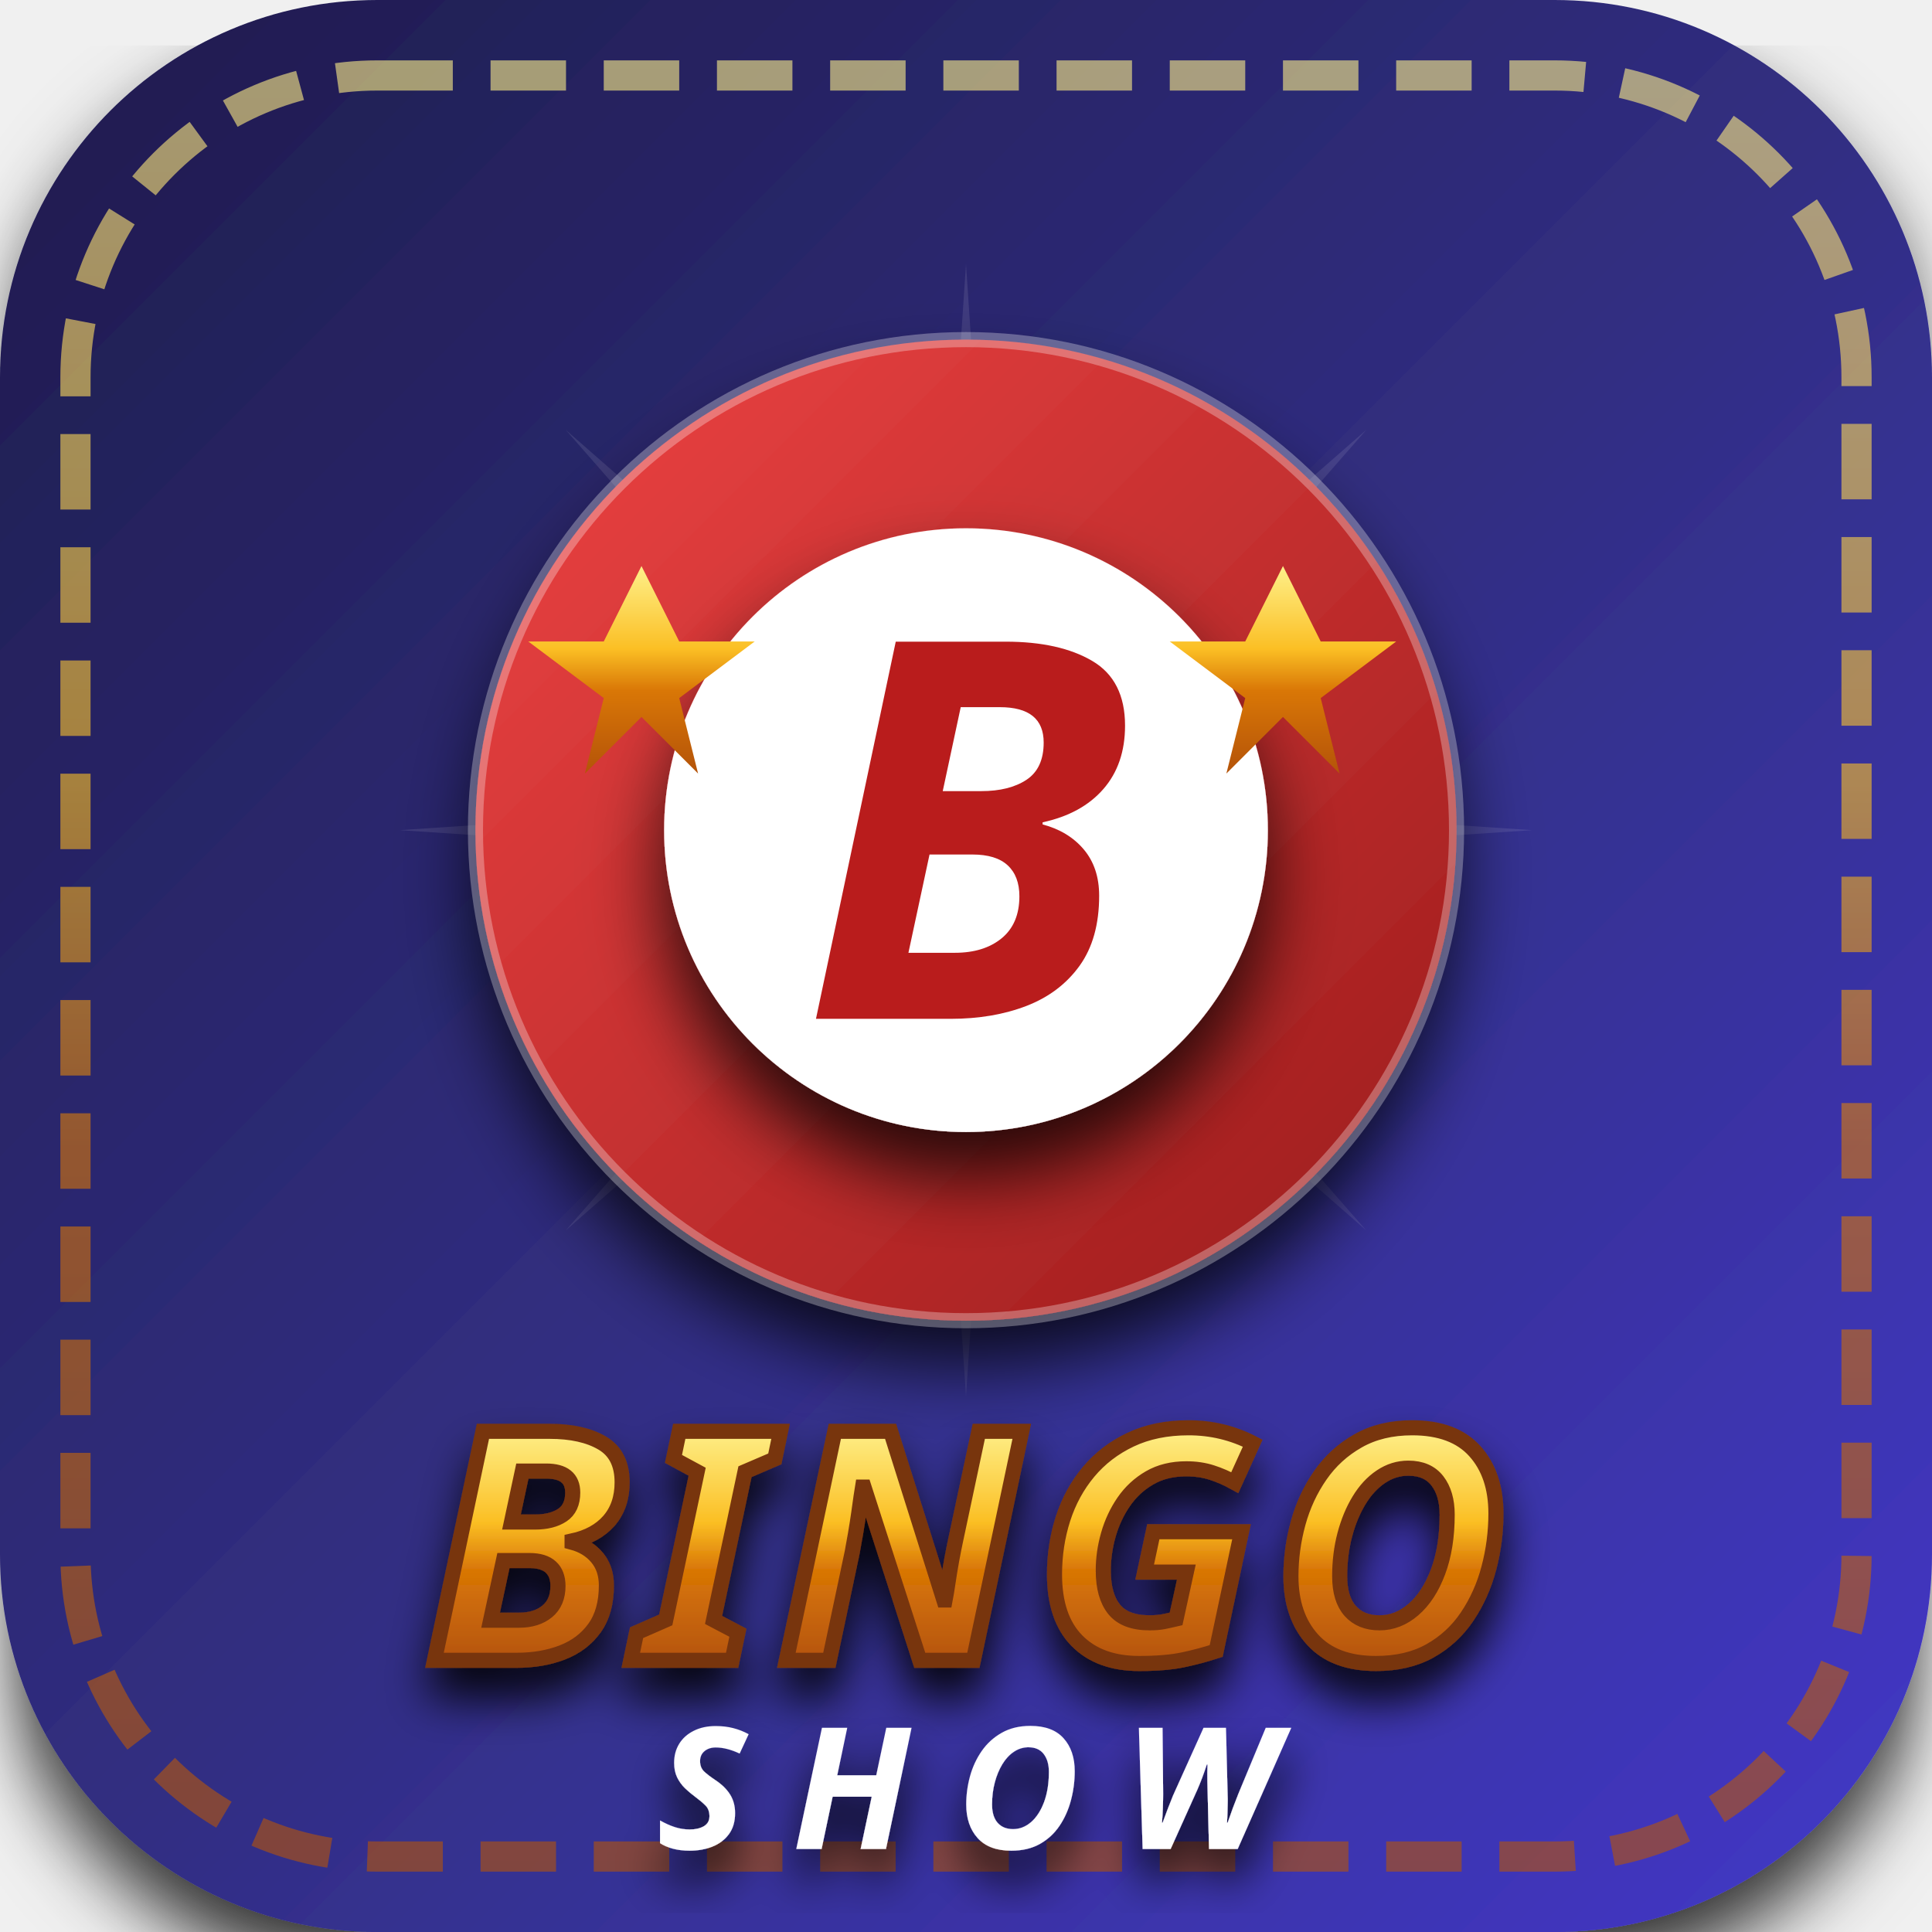
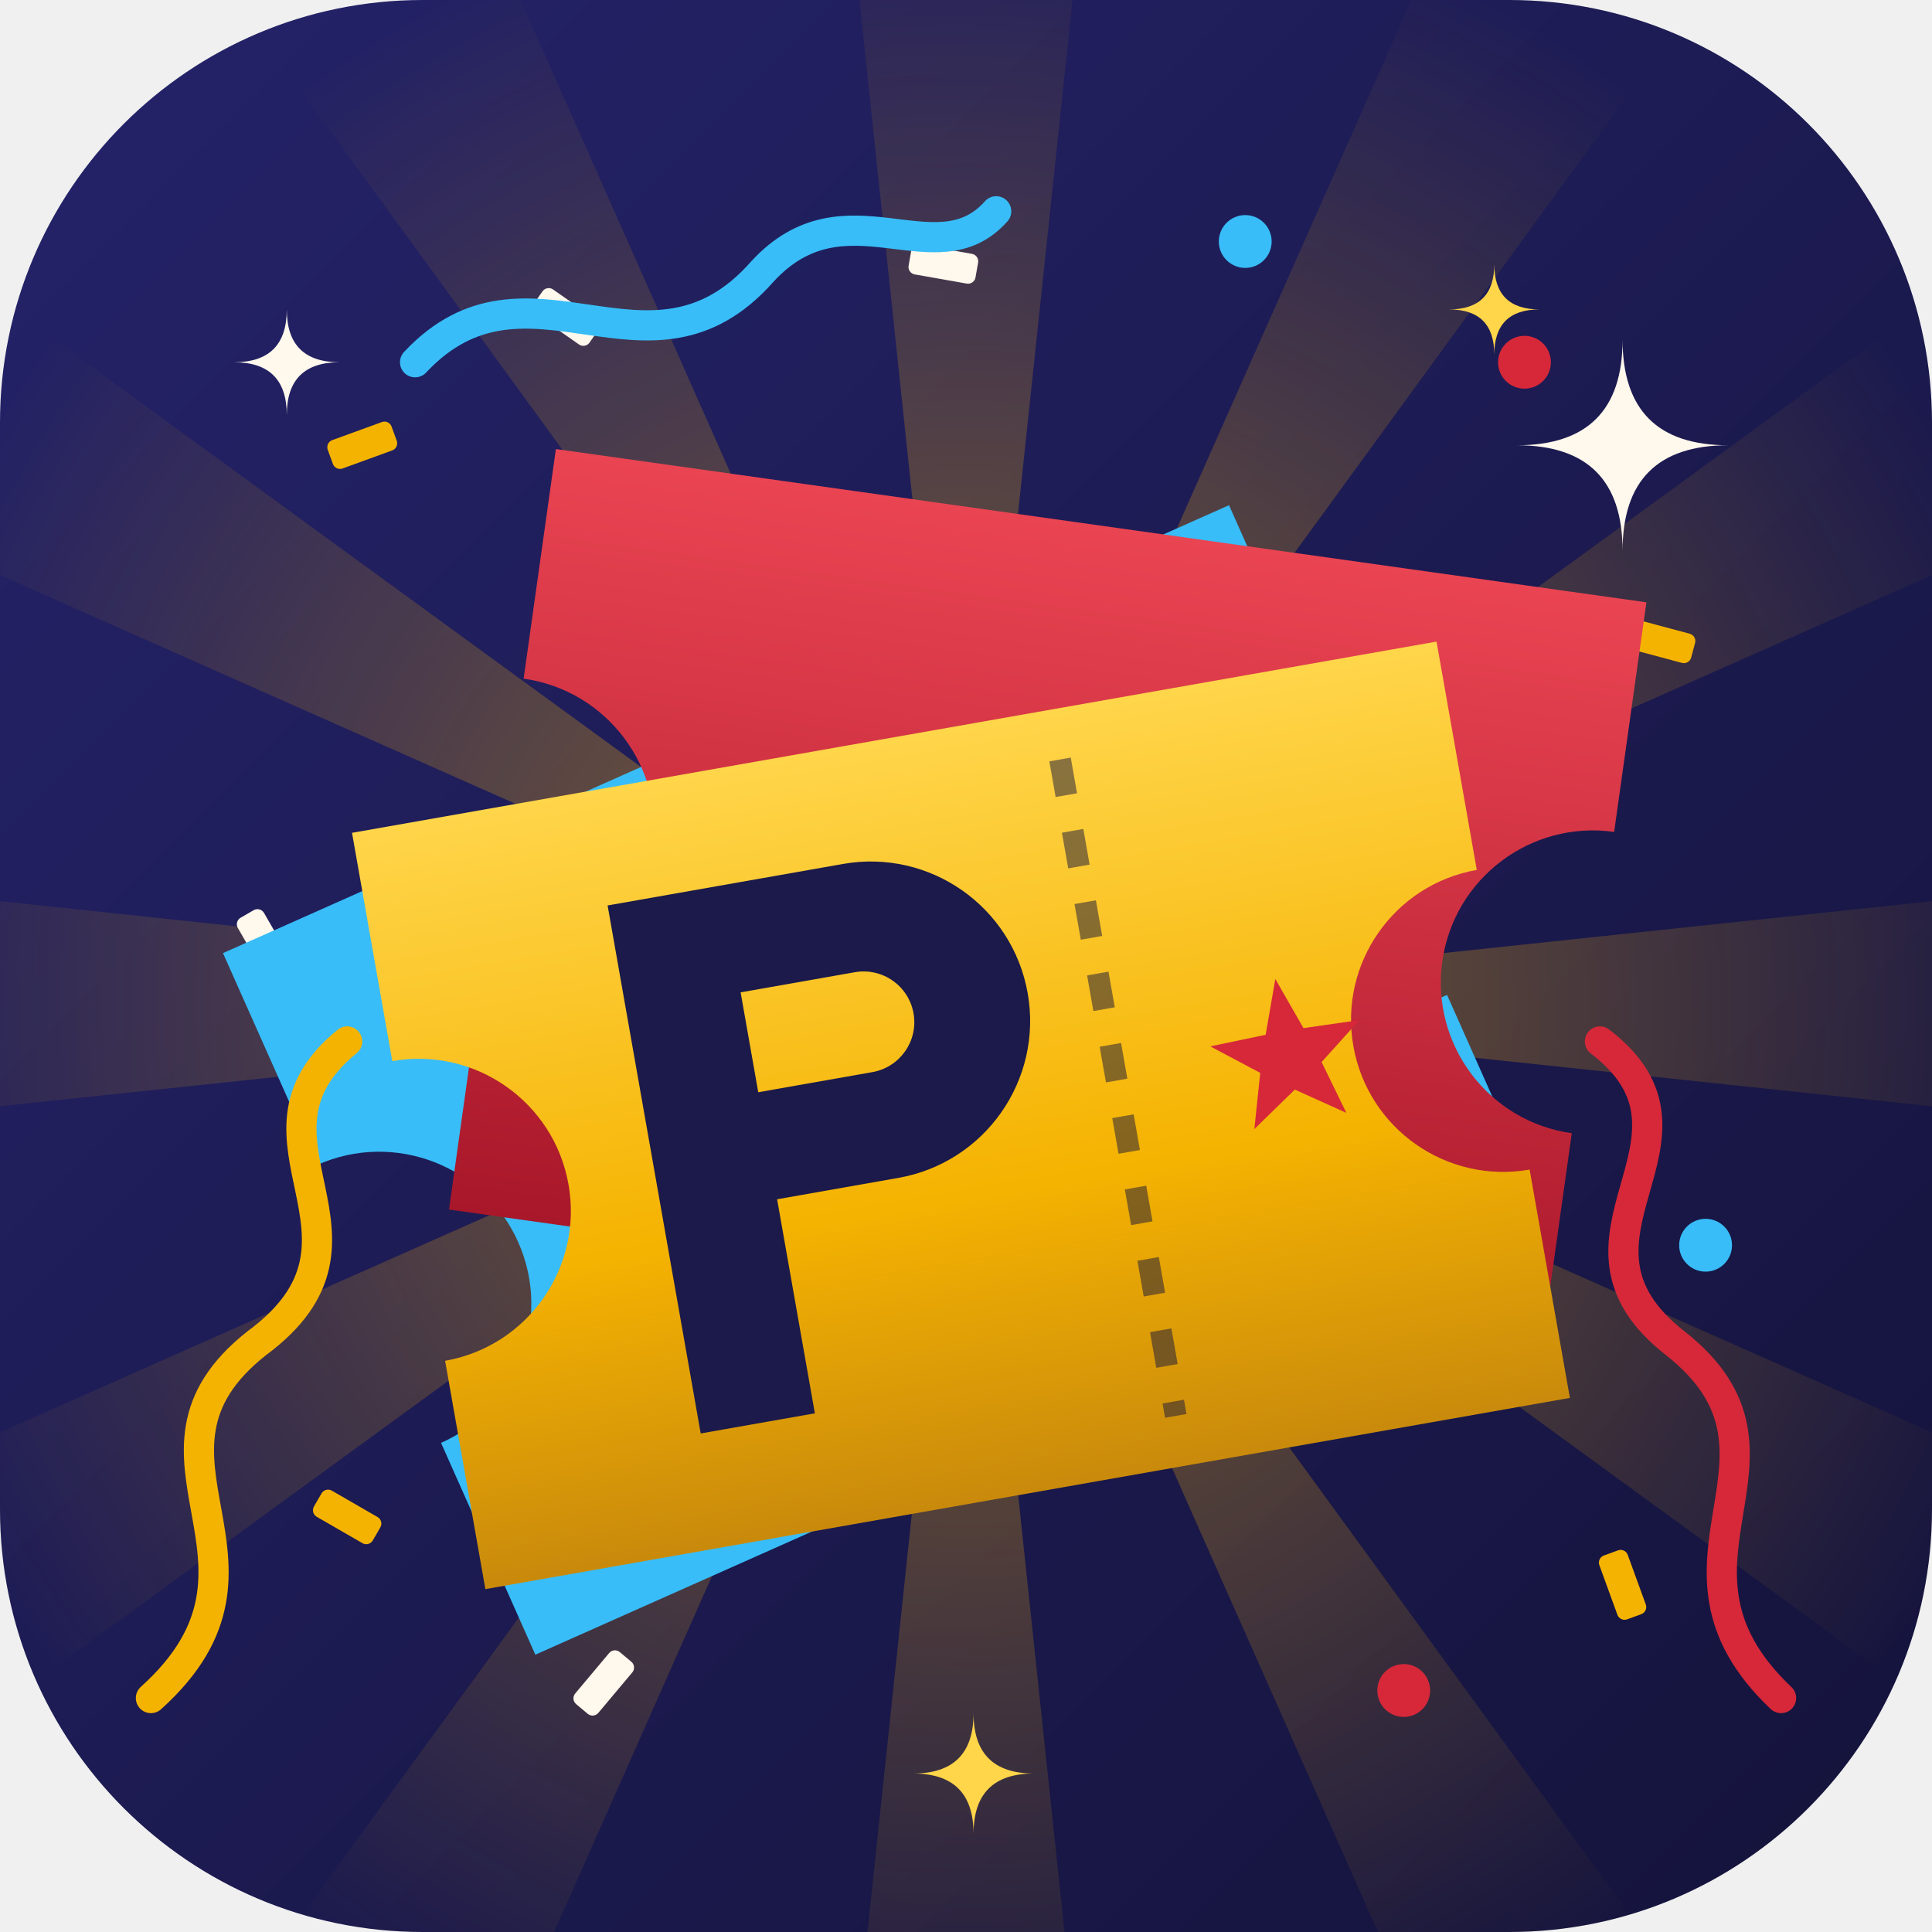
<svg xmlns="http://www.w3.org/2000/svg" viewBox="0 0 512 512">
  <defs>
-     <linearGradient id="bgGrad" x1="0%" y1="0%" x2="100%" y2="100%">
-       <stop offset="0%" stop-color="#1e1b4b" />
-       <stop offset="50%" stop-color="#312e81" />
-       <stop offset="100%" stop-color="#4338ca" />
+     <linearGradient id="bg" x1="0" y1="0" x2="1" y2="1">
+       <stop offset="0" stop-color="#25236A" />
+       <stop offset="1" stop-color="#14133A" />
    </linearGradient>
-     <linearGradient id="goldGrad" x1="0%" y1="0%" x2="0%" y2="100%">
-       <stop offset="0%" stop-color="#fef08a" />
-       <stop offset="40%" stop-color="#fbbf24" />
-       <stop offset="60%" stop-color="#d97706" />
-       <stop offset="100%" stop-color="#b45309" />
+     <linearGradient id="gold" x1="0" y1="0" x2="0" y2="1">
+       <stop offset="0" stop-color="#FFD54A" />
+       <stop offset=".6" stop-color="#F5B301" />
+       <stop offset="1" stop-color="#C98A0C" />
    </linearGradient>
-     <linearGradient id="redGrad" x1="0%" y1="0%" x2="100%" y2="100%">
-       <stop offset="0%" stop-color="#ef4444" />
-       <stop offset="100%" stop-color="#991b1b" />
+     <linearGradient id="red" x1="0" y1="0" x2="0" y2="1">
+       <stop offset="0" stop-color="#EA4452" />
+       <stop offset="1" stop-color="#A8172A" />
    </linearGradient>
-     <filter id="dropShadow" x="-20%" y="-20%" width="140%" height="140%">
-       <feDropShadow dx="0" dy="12" stdDeviation="10" flood-opacity="0.8" flood-color="#000" />
-     </filter>
-     <filter id="glow" x="-50%" y="-50%" width="200%" height="200%">
-       <feGaussianBlur stdDeviation="8" result="blur" />
-       <feMerge>
-         <feMergeNode in="blur" />
-         <feMergeNode in="SourceGraphic" />
-       </feMerge>
-     </filter>
-     <filter id="textGlow" x="-50%" y="-50%" width="200%" height="200%">
-       <feDropShadow dx="0" dy="8" stdDeviation="6" flood-opacity="0.9" flood-color="#000" />
-     </filter>
+     <radialGradient id="rayg" gradientUnits="userSpaceOnUse" cx="256" cy="266" r="300">
+       <stop offset="0" stop-color="#FFB703" stop-opacity=".45" />
+       <stop offset="1" stop-color="#FFB703" stop-opacity="0" />
+     </radialGradient>
+     <clipPath id="rrc">
+       <rect width="512" height="512" rx="112" />
+     </clipPath>
+     <linearGradient id="redbg" x1="0" y1="0" x2="1" y2="1">
+       <stop offset="0" stop-color="#E23A4A" />
+       <stop offset="1" stop-color="#8E1222" />
+     </linearGradient>
  </defs>
-   <rect width="512" height="512" rx="100" fill="url(#bgGrad)" filter="url(#dropShadow)" />
-   <rect width="472" height="472" x="20" y="20" rx="80" fill="none" stroke="url(#goldGrad)" stroke-width="8" stroke-dasharray="20 10" opacity="0.6" />
-   <g transform="translate(256, 220)">
-     <path d="M0 -150 L10 0 L0 150 L-10 0 Z" fill="#ffffff" opacity="0.1" transform="rotate(0)" />
-     <path d="M0 -150 L10 0 L0 150 L-10 0 Z" fill="#ffffff" opacity="0.1" transform="rotate(45)" />
-     <path d="M0 -150 L10 0 L0 150 L-10 0 Z" fill="#ffffff" opacity="0.1" transform="rotate(90)" />
-     <path d="M0 -150 L10 0 L0 150 L-10 0 Z" fill="#ffffff" opacity="0.1" transform="rotate(135)" />
+   <rect width="512" height="512" rx="112" fill="url(#bg)" />
+   <g clip-path="url(#rrc)">
+     <path d="M256,266 L614,228 L614,304 Z" fill="url(#rayg)" />
+     <path d="M256,266 L585,412 L547,478 Z" fill="url(#rayg)" />
+     <path d="M256,266 L468,557 L402,595 Z" fill="url(#rayg)" />
+     <path d="M256,266 L294,624 L218,624 Z" fill="url(#rayg)" />
+     <path d="M256,266 L110,595 L44,557 Z" fill="url(#rayg)" />
+     <path d="M256,266 L-35,478 L-73,412 Z" fill="url(#rayg)" />
+     <path d="M256,266 L-102,304 L-102,228 Z" fill="url(#rayg)" />
+     <path d="M256,266 L-73,120 L-35,54 Z" fill="url(#rayg)" />
+     <path d="M256,266 L44,-25 L110,-63 Z" fill="url(#rayg)" />
+     <path d="M256,266 L218,-92 L294,-92 Z" fill="url(#rayg)" />
+     <path d="M256,266 L402,-63 L468,-25 Z" fill="url(#rayg)" />
+     <path d="M256,266 L547,54 L585,120 Z" fill="url(#rayg)" />
  </g>
-   <circle cx="256" cy="220" r="130" fill="url(#redGrad)" filter="url(#dropShadow)" />
-   <circle cx="256" cy="220" r="130" fill="none" stroke="#ffffff" stroke-width="4" opacity="0.3" />
-   <circle cx="256" cy="220" r="80" fill="#ffffff" filter="url(#dropShadow)" />
-   <path d="M 170 150 L 180 170 L 200 170 L 180 185 L 185 205 L 170 190 L 155 205 L 160 185 L 140 170 L 160 170 Z" fill="url(#goldGrad)" />
-   <path d="M 340 150 L 350 170 L 370 170 L 350 185 L 355 205 L 340 190 L 325 205 L 330 185 L 310 170 L 330 170 Z" fill="url(#goldGrad)" />
-   <text x="256" y="270" font-family="'Impact', sans-serif" font-size="140" font-weight="900" fill="#b91c1c" text-anchor="middle" font-style="italic">B</text>
-   <text x="256" y="440" font-family="'Arial Black', Impact, sans-serif" font-size="85" font-weight="900" font-style="italic" fill="url(#goldGrad)" text-anchor="middle" filter="url(#textGlow)" stroke="#78350f" stroke-width="4" letter-spacing="4">BINGO</text>
-   <text x="256" y="490" font-family="'Arial Black', Impact, sans-serif" font-size="45" font-weight="900" font-style="italic" fill="#ffffff" text-anchor="middle" filter="url(#textGlow)" letter-spacing="12">SHOW</text>
+   <rect x="87" y="114" width="18" height="8" rx="2" fill="#F5B301" transform="rotate(-20 96 118)" />
+   <rect x="141" y="80" width="18" height="8" rx="2" fill="#FFF8EC" transform="rotate(35 150 84)" />
+   <circle cx="404" cy="96" r="7" fill="#D62839" />
+   <rect x="431" y="166" width="18" height="8" rx="2" fill="#F5B301" transform="rotate(15 440 170)" />
+   <rect x="61" y="246" width="18" height="8" rx="2" fill="#FFF8EC" transform="rotate(60 70 250)" />
+   <circle cx="452" cy="330" r="7" fill="#38BDF8" />
+   <rect x="83" y="398" width="18" height="8" rx="2" fill="#F5B301" transform="rotate(30 92 402)" />
+   <rect x="151" y="442" width="18" height="8" rx="2" fill="#FFF8EC" transform="rotate(-50 160 446)" />
+   <circle cx="372" cy="448" r="7" fill="#D62839" />
+   <rect x="421" y="416" width="18" height="8" rx="2" fill="#F5B301" transform="rotate(70 430 420)" />
+   <rect x="241" y="66" width="18" height="8" rx="2" fill="#FFF8EC" transform="rotate(10 250 70)" />
+   <circle cx="330" cy="64" r="7" fill="#38BDF8" />
+   <g transform="translate(256 270) scale(0.96) translate(-256 -256)">
+     <g transform="rotate(-24 256 256) translate(-28 6)">
+       <path d="M104,150 H408 V214 A30,30 0 0 0 408,298 V362 H104 V298 A30,30 0 0 0 104,214 Z" fill="#38BDF8" />
+     </g>
+     <g transform="rotate(8 256 256) translate(18 -34)">
+       <path d="M104,150 H408 V214 A30,30 0 0 0 408,298 V362 H104 V298 A30,30 0 0 0 104,214 Z" fill="url(#red)" />
+     </g>
+     <g transform="rotate(-10 256 256) translate(-6 26)">
+       <path d="M104,150 H408 V214 A30,30 0 0 0 408,298 V362 H104 V298 A30,30 0 0 0 104,214 Z" fill="url(#gold)" />
+       <line x1="300" y1="164" x2="300" y2="348" stroke="#14133A" stroke-width="6" stroke-dasharray="10 10" opacity=".5" />
+       <path d="M170,330 V182 H236 A44,44 0 0 1 236,270 H202 V330 Z M202,212 V240 H234 A14,14 0 0 0 234,212 Z" fill="#1B1A4A" fill-rule="evenodd" />
+       <path d="M348.0,234.0 L353.3,248.7 L368.9,249.2 L356.6,258.8 L360.9,273.8 L348.0,265.0 L335.1,273.8 L339.4,258.8 L327.1,249.2 L342.7,248.7 Z" fill="#D62839" />
+     </g>
+   </g>
+   <path d="M40,450 C80,414 30,386 68,356 C106,328 60,302 92,276" fill="none" stroke="#F5B301" stroke-width="8" stroke-linecap="round" />
+   <path d="M472,450 C434,414 482,386 444,356 C408,328 458,302 424,276" fill="none" stroke="#D62839" stroke-width="8" stroke-linecap="round" />
+   <path d="M110,96 C140,64 172,106 202,72 C224,48 248,74 264,56" fill="none" stroke="#38BDF8" stroke-width="8" stroke-linecap="round" />
+   <path d="M430,90 Q430,118 458,118 Q430,118 430,146 Q430,118 402,118 Q430,118 430,90 Z" fill="#FFF8EC" />
+   <path d="M396,70 Q396,82 408,82 Q396,82 396,94 Q396,82 384,82 Q396,82 396,70 Z" fill="#FFD54A" />
+   <path d="M258,454 Q258,470 274,470 Q258,470 258,486 Q258,470 242,470 Q258,470 258,454 Z" fill="#FFD54A" />
+   <path d="M76,82 Q76,96 90,96 Q76,96 76,110 Q76,96 62,96 Q76,96 76,82 Z" fill="#FFF8EC" />
</svg>
